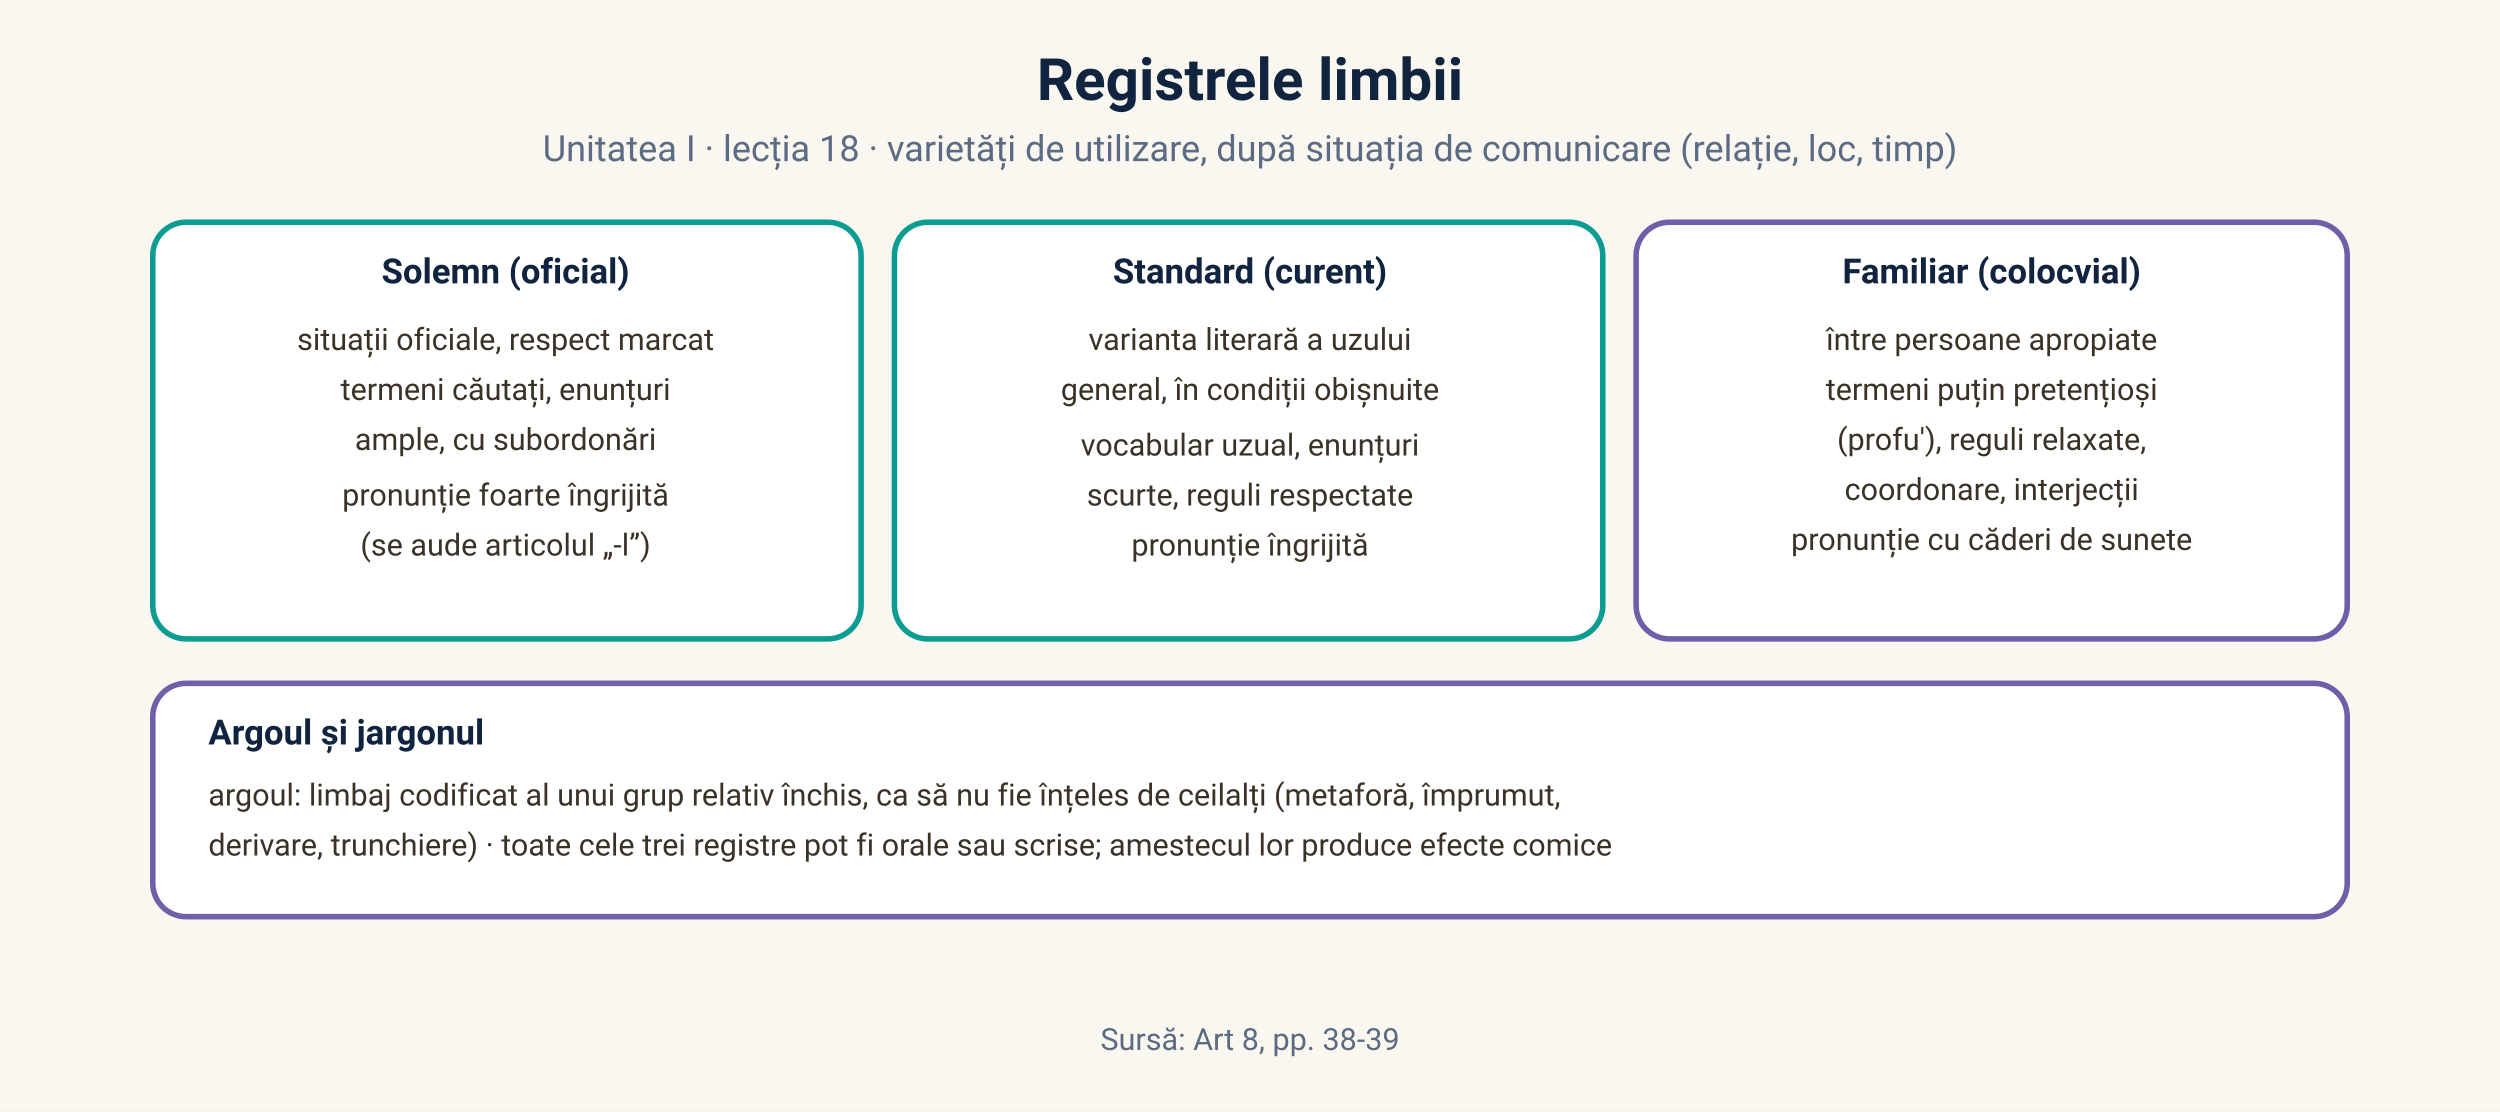
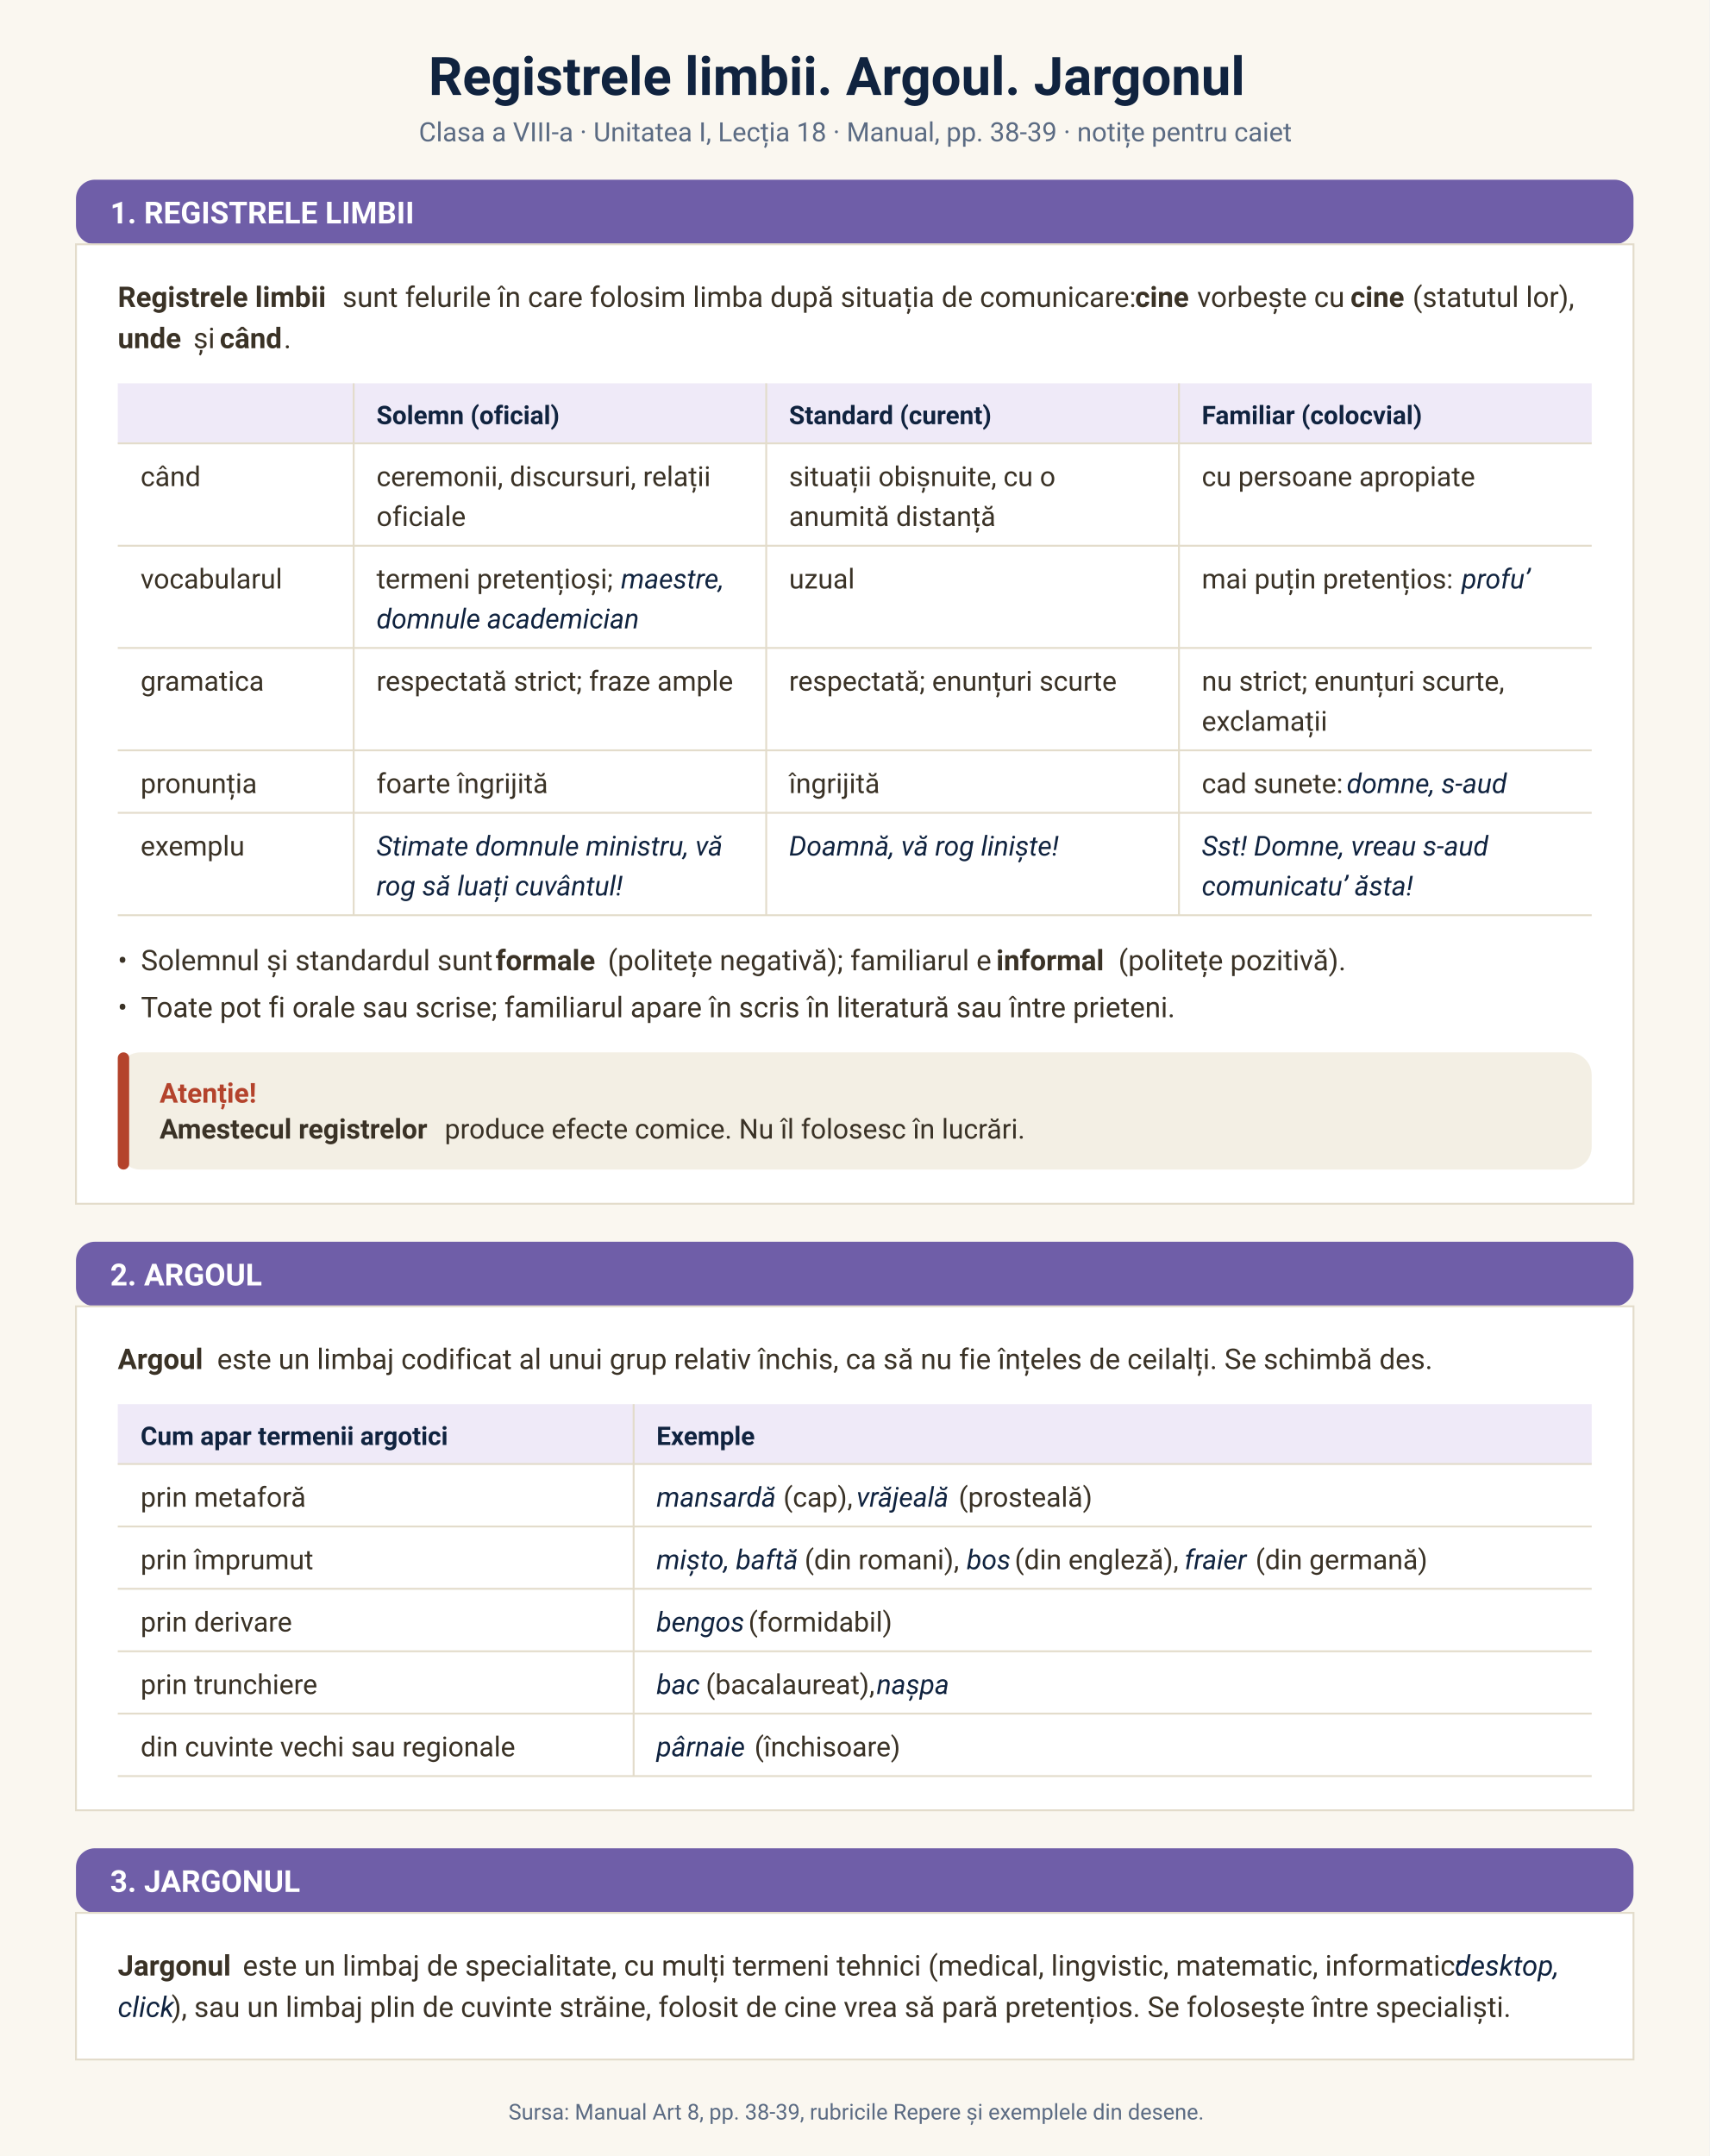
- <svg xmlns="http://www.w3.org/2000/svg" viewBox="0 0 900 400" font-family="'Segoe UI', 'Plus Jakarta Sans', -apple-system, Roboto, sans-serif">
-   <rect width="900" height="400" fill="#faf7f0" />
-   <text x="450" y="36" text-anchor="middle" font-size="21" font-weight="700" fill="#10233f">Registrele limbii</text>
-   <text x="450" y="58" text-anchor="middle" font-size="13" fill="#5b6b83">Unitatea I · lecția 18 · varietăți de utilizare, după situația de comunicare (relație, loc, timp)</text>
-   <g font-size="11" fill="#3a3226">
-     <rect x="55" y="80" width="255" height="150" rx="12" fill="#ffffff" stroke="#0d9c92" stroke-width="2" />
-     <text x="182" y="102" text-anchor="middle" font-size="12.5" font-weight="700" fill="#10233f">Solemn (oficial)</text>
-     <text x="182" y="126" text-anchor="middle">situații oficiale, respect marcat</text>
-     <text x="182" y="144" text-anchor="middle">termeni căutați, enunțuri</text>
-     <text x="182" y="162" text-anchor="middle">ample, cu subordonări</text>
-     <text x="182" y="182" text-anchor="middle">pronunție foarte îngrijită</text>
-     <text x="182" y="200" text-anchor="middle">(se aude articolul „-l”)</text>
-     <rect x="322" y="80" width="255" height="150" rx="12" fill="#ffffff" stroke="#0d9c92" stroke-width="2" />
-     <text x="450" y="102" text-anchor="middle" font-size="12.5" font-weight="700" fill="#10233f">Standard (curent)</text>
-     <text x="450" y="126" text-anchor="middle">varianta literară a uzului</text>
-     <text x="450" y="144" text-anchor="middle">general, în condiții obișnuite</text>
-     <text x="450" y="164" text-anchor="middle">vocabular uzual, enunțuri</text>
-     <text x="450" y="182" text-anchor="middle">scurte, reguli respectate</text>
-     <text x="450" y="200" text-anchor="middle">pronunție îngrijită</text>
-     <rect x="589" y="80" width="256" height="150" rx="12" fill="#ffffff" stroke="#6f5ea8" stroke-width="2" />
-     <text x="717" y="102" text-anchor="middle" font-size="12.5" font-weight="700" fill="#10233f">Familiar (colocvial)</text>
-     <text x="717" y="126" text-anchor="middle">între persoane apropiate</text>
-     <text x="717" y="144" text-anchor="middle">termeni puțin pretențioși</text>
-     <text x="717" y="162" text-anchor="middle">(profu'), reguli relaxate,</text>
-     <text x="717" y="180" text-anchor="middle">coordonare, interjecții</text>
-     <text x="717" y="198" text-anchor="middle">pronunție cu căderi de sunete</text>
-   </g>
-   <rect x="55" y="246" width="790" height="84" rx="12" fill="#ffffff" stroke="#6f5ea8" stroke-width="2" />
-   <text x="75" y="268" font-size="12.5" font-weight="700" fill="#10233f">Argoul și jargonul</text>
-   <text font-size="11" fill="#3a3226">
-     <tspan x="75" y="290">argoul: limbaj codificat al unui grup relativ închis, ca să nu fie înțeles de ceilalți (metaforă, împrumut,</tspan>
-     <tspan x="75" y="308">derivare, trunchiere) · toate cele trei registre pot fi orale sau scrise; amestecul lor produce efecte comice</tspan>
-   </text>
-   <text x="450" y="378" text-anchor="middle" font-size="11" fill="#5b6b83">Sursă: Art 8, pp. 38-39</text>
+ <svg xmlns="http://www.w3.org/2000/svg" viewBox="0 0 900 1135" font-family="'Segoe UI', 'Plus Jakarta Sans', -apple-system, Roboto, sans-serif">
+   <rect width="900" height="1135" fill="#faf7f0" />
+   <text x="225.6" y="50.0" font-size="28" fill="#10233f" font-weight="700" textLength="449.7" lengthAdjust="spacing">Registrele limbii. Argoul. Jargonul</text>
+   <text x="220.5" y="74.4" font-size="14" fill="#5b6b83" textLength="458.9" lengthAdjust="spacing">Clasa a VIII-a · Unitatea I, Lecția 18 · Manual, pp. 38-39 · notițe pentru caiet</text>
+   <rect x="40" y="94.6" width="820" height="34" rx="10" fill="#6f5ea8" />
+   <text x="58" y="117.6" font-size="16" font-weight="700" fill="#ffffff">1. REGISTRELE LIMBII</text>
+   <rect x="40" y="128.6" width="820" height="505.1" fill="#ffffff" stroke="#e3dccb" />
+   <text x="62.0" y="161.6" font-size="15" fill="#3a3226" font-weight="700" textLength="114.3" lengthAdjust="spacing">Registrele limbii</text>
+   <text x="180.3" y="161.6" font-size="15" fill="#3a3226" textLength="413.2" lengthAdjust="spacing">sunt felurile în care folosim limba după situația de comunicare:</text>
+   <text x="597.6" y="161.6" font-size="15" fill="#3a3226" font-weight="700" textLength="28.6" lengthAdjust="spacing">cine</text>
+   <text x="630.3" y="161.6" font-size="15" fill="#3a3226" textLength="76.6" lengthAdjust="spacing">vorbește cu</text>
+   <text x="711.0" y="161.6" font-size="15" fill="#3a3226" font-weight="700" textLength="28.6" lengthAdjust="spacing">cine</text>
+   <text x="743.7" y="161.6" font-size="15" fill="#3a3226" textLength="84.0" lengthAdjust="spacing">(statutul lor),</text>
+   <text x="62.0" y="183.3" font-size="15" fill="#3a3226" font-weight="700" textLength="35.7" lengthAdjust="spacing">unde</text>
+   <text x="101.8" y="183.3" font-size="15" fill="#3a3226" textLength="9.9" lengthAdjust="spacing">și</text>
+   <text x="115.7" y="183.3" font-size="15" fill="#3a3226" font-weight="700" textLength="33.8" lengthAdjust="spacing">când</text>
+   <text x="149.4" y="183.3" font-size="15" fill="#3a3226" textLength="3.3" lengthAdjust="spacing">.</text>
+   <rect x="62.0" y="201.8" width="776.0" height="31.6" fill="#efeaf8" />
+   <text x="198.2" y="223.3" font-size="13.5" fill="#10233f" font-weight="700" textLength="99.8" lengthAdjust="spacing">Solemn (oficial)</text>
+   <text x="415.4" y="223.3" font-size="13.5" fill="#10233f" font-weight="700" textLength="112.5" lengthAdjust="spacing">Standard (curent)</text>
+   <text x="632.7" y="223.3" font-size="13.5" fill="#10233f" font-weight="700" textLength="119.9" lengthAdjust="spacing">Familiar (colocvial)</text>
+   <line x1="62.0" y1="233.4" x2="838.0" y2="233.4" stroke="#e3dccb" />
+   <text x="74.0" y="255.9" font-size="14.5" fill="#3a3226" textLength="30.9" lengthAdjust="spacing">când</text>
+   <text x="198.2" y="255.9" font-size="14.5" fill="#3a3226" textLength="173.7" lengthAdjust="spacing">ceremonii, discursuri, relații</text>
+   <text x="198.2" y="276.9" font-size="14.5" fill="#3a3226" textLength="45.1" lengthAdjust="spacing">oficiale</text>
+   <text x="415.4" y="255.9" font-size="14.5" fill="#3a3226" textLength="139.6" lengthAdjust="spacing">situații obișnuite, cu o</text>
+   <text x="415.4" y="276.9" font-size="14.5" fill="#3a3226" textLength="107.2" lengthAdjust="spacing">anumită distanță</text>
+   <text x="632.7" y="255.9" font-size="14.5" fill="#3a3226" textLength="143.3" lengthAdjust="spacing">cu persoane apropiate</text>
+   <line x1="62.0" y1="287.3" x2="838.0" y2="287.3" stroke="#e3dccb" />
+   <text x="74.0" y="309.8" font-size="14.5" fill="#3a3226" textLength="74.1" lengthAdjust="spacing">vocabularul</text>
+   <text x="198.2" y="309.8" font-size="14.5" fill="#3a3226" textLength="124.8" lengthAdjust="spacing">termeni pretențioși;</text>
+   <text x="326.9" y="309.8" font-size="14.5" fill="#10233f" font-style="italic" textLength="53.4" lengthAdjust="spacing">maestre,</text>
+   <text x="198.2" y="330.8" font-size="14.5" fill="#10233f" font-style="italic" textLength="138.5" lengthAdjust="spacing">domnule academician</text>
+   <text x="415.4" y="309.8" font-size="14.5" fill="#3a3226" textLength="33.9" lengthAdjust="spacing">uzual</text>
+   <text x="632.7" y="309.8" font-size="14.5" fill="#3a3226" textLength="132.8" lengthAdjust="spacing">mai puțin pretențios:</text>
+   <text x="769.5" y="309.8" font-size="14.5" fill="#10233f" font-style="italic" textLength="36.4" lengthAdjust="spacing">profu’</text>
+   <line x1="62.0" y1="341.1" x2="838.0" y2="341.1" stroke="#e3dccb" />
+   <text x="74.0" y="363.6" font-size="14.5" fill="#3a3226" textLength="63.4" lengthAdjust="spacing">gramatica</text>
+   <text x="198.2" y="363.6" font-size="14.5" fill="#3a3226" textLength="182.7" lengthAdjust="spacing">respectată strict; fraze ample</text>
+   <text x="415.4" y="363.6" font-size="14.5" fill="#3a3226" textLength="169.8" lengthAdjust="spacing">respectată; enunțuri scurte</text>
+   <text x="632.7" y="363.6" font-size="14.5" fill="#3a3226" textLength="158.5" lengthAdjust="spacing">nu strict; enunțuri scurte,</text>
+   <text x="632.7" y="384.7" font-size="14.5" fill="#3a3226" textLength="63.5" lengthAdjust="spacing">exclamații</text>
+   <line x1="62.0" y1="395.0" x2="838.0" y2="395.0" stroke="#e3dccb" />
+   <text x="74.0" y="417.5" font-size="14.5" fill="#3a3226" textLength="62.8" lengthAdjust="spacing">pronunția</text>
+   <text x="198.2" y="417.5" font-size="14.5" fill="#3a3226" textLength="90.0" lengthAdjust="spacing">foarte îngrijită</text>
+   <text x="415.4" y="417.5" font-size="14.5" fill="#3a3226" textLength="48.1" lengthAdjust="spacing">îngrijită</text>
+   <text x="632.7" y="417.5" font-size="14.5" fill="#3a3226" textLength="72.4" lengthAdjust="spacing">cad sunete:</text>
+   <text x="709.0" y="417.5" font-size="14.5" fill="#10233f" font-style="italic" textLength="85.8" lengthAdjust="spacing">domne, s-aud</text>
+   <line x1="62.0" y1="427.9" x2="838.0" y2="427.9" stroke="#e3dccb" />
+   <text x="74.0" y="450.4" font-size="14.5" fill="#3a3226" textLength="54.5" lengthAdjust="spacing">exemplu</text>
+   <text x="198.2" y="450.4" font-size="14.5" fill="#10233f" font-style="italic" textLength="184.4" lengthAdjust="spacing">Stimate domnule ministru, vă</text>
+   <text x="198.2" y="471.4" font-size="14.5" fill="#10233f" font-style="italic" textLength="132.8" lengthAdjust="spacing">rog să luați cuvântul!</text>
+   <text x="415.4" y="450.4" font-size="14.5" fill="#10233f" font-style="italic" textLength="146.4" lengthAdjust="spacing">Doamnă, vă rog liniște!</text>
+   <text x="632.7" y="450.4" font-size="14.5" fill="#10233f" font-style="italic" textLength="153.6" lengthAdjust="spacing">Sst! Domne, vreau s-aud</text>
+   <text x="632.7" y="471.4" font-size="14.5" fill="#10233f" font-style="italic" textLength="111.4" lengthAdjust="spacing">comunicatu’ ăsta!</text>
+   <line x1="62.0" y1="481.8" x2="838.0" y2="481.8" stroke="#e3dccb" />
+   <line x1="186.2" y1="201.8" x2="186.2" y2="481.8" stroke="#e3dccb" />
+   <line x1="403.4" y1="201.8" x2="403.4" y2="481.8" stroke="#e3dccb" />
+   <line x1="620.7" y1="201.8" x2="620.7" y2="481.8" stroke="#e3dccb" />
+   <text x="62.0" y="510.8" font-size="15" fill="#3a3226">•</text>
+   <text x="74.2" y="510.8" font-size="15" fill="#3a3226" textLength="182.7" lengthAdjust="spacing">Solemnul și standardul sunt</text>
+   <text x="260.9" y="510.8" font-size="15" fill="#3a3226" font-weight="700" textLength="55.0" lengthAdjust="spacing">formale</text>
+   <text x="320.0" y="510.8" font-size="15" fill="#3a3226" textLength="200.4" lengthAdjust="spacing">(politețe negativă); familiarul e</text>
+   <text x="524.5" y="510.8" font-size="15" fill="#3a3226" font-weight="700" textLength="60.3" lengthAdjust="spacing">informal</text>
+   <text x="588.8" y="510.8" font-size="15" fill="#3a3226" textLength="118.6" lengthAdjust="spacing">(politețe pozitivă).</text>
+   <text x="62.0" y="535.5" font-size="15" fill="#3a3226">•</text>
+   <text x="74.2" y="535.5" font-size="15" fill="#3a3226" textLength="537.1" lengthAdjust="spacing">Toate pot fi orale sau scrise; familiarul apare în scris în literatură sau între prieteni.</text>
+   <rect x="62.0" y="554.0" width="776.0" height="61.7" rx="12" fill="#f3efe4" />
+   <rect x="62.0" y="554.0" width="6" height="61.7" rx="3" fill="#b4432c" />
+   <text x="84.0" y="580.5" font-size="14.5" fill="#b4432c" font-weight="700" textLength="54.8" lengthAdjust="spacing">Atenție!</text>
+   <text x="84.0" y="599.4" font-size="14.5" fill="#3a3226" font-weight="700" textLength="146.2" lengthAdjust="spacing">Amestecul registrelor</text>
+   <text x="234.1" y="599.4" font-size="14.5" fill="#3a3226" textLength="299.9" lengthAdjust="spacing">produce efecte comice. Nu îl folosesc în lucrări.</text>
+   <rect x="40" y="653.7" width="820" height="34" rx="10" fill="#6f5ea8" />
+   <text x="58" y="676.7" font-size="16" font-weight="700" fill="#ffffff">2. ARGOUL</text>
+   <rect x="40" y="687.7" width="820" height="265.3" fill="#ffffff" stroke="#e3dccb" />
+   <text x="62.0" y="720.7" font-size="15" fill="#3a3226" font-weight="700" textLength="48.3" lengthAdjust="spacing">Argoul</text>
+   <text x="114.3" y="720.7" font-size="15" fill="#3a3226" textLength="629.2" lengthAdjust="spacing">este un limbaj codificat al unui grup relativ închis, ca să nu fie înțeles de ceilalți. Se schimbă des.</text>
+   <rect x="62.0" y="739.2" width="776.0" height="31.6" fill="#efeaf8" />
+   <text x="74.0" y="760.7" font-size="13.5" fill="#10233f" font-weight="700" textLength="170.8" lengthAdjust="spacing">Cum apar termenii argotici</text>
+   <text x="345.6" y="760.7" font-size="13.5" fill="#10233f" font-weight="700" textLength="53.7" lengthAdjust="spacing">Exemple</text>
+   <line x1="62.0" y1="770.7" x2="838.0" y2="770.7" stroke="#e3dccb" />
+   <text x="74.0" y="793.2" font-size="14.5" fill="#3a3226" textLength="87.1" lengthAdjust="spacing">prin metaforă</text>
+   <text x="345.6" y="793.2" font-size="14.5" fill="#10233f" font-style="italic" textLength="62.9" lengthAdjust="spacing">mansardă</text>
+   <text x="412.4" y="793.2" font-size="14.5" fill="#3a3226" textLength="34.5" lengthAdjust="spacing">(cap),</text>
+   <text x="450.9" y="793.2" font-size="14.5" fill="#10233f" font-style="italic" textLength="49.9" lengthAdjust="spacing">vrăjeală</text>
+   <text x="504.7" y="793.2" font-size="14.5" fill="#3a3226" textLength="67.7" lengthAdjust="spacing">(prosteală)</text>
+   <line x1="62.0" y1="803.6" x2="838.0" y2="803.6" stroke="#e3dccb" />
+   <text x="74.0" y="826.1" font-size="14.5" fill="#3a3226" textLength="92.8" lengthAdjust="spacing">prin împrumut</text>
+   <text x="345.6" y="826.1" font-size="14.5" fill="#10233f" font-style="italic" textLength="74.1" lengthAdjust="spacing">mișto, baftă</text>
+   <text x="423.6" y="826.1" font-size="14.5" fill="#3a3226" textLength="81.3" lengthAdjust="spacing">(din romani),</text>
+   <text x="508.9" y="826.1" font-size="14.5" fill="#10233f" font-style="italic" textLength="21.5" lengthAdjust="spacing">bos</text>
+   <text x="534.2" y="826.1" font-size="14.5" fill="#3a3226" textLength="85.4" lengthAdjust="spacing">(din engleză),</text>
+   <text x="623.6" y="826.1" font-size="14.5" fill="#10233f" font-style="italic" textLength="33.5" lengthAdjust="spacing">fraier</text>
+   <text x="661.0" y="826.1" font-size="14.5" fill="#3a3226" textLength="89.6" lengthAdjust="spacing">(din germană)</text>
+   <line x1="62.0" y1="836.4" x2="838.0" y2="836.4" stroke="#e3dccb" />
+   <text x="74.0" y="858.9" font-size="14.5" fill="#3a3226" textLength="80.9" lengthAdjust="spacing">prin derivare</text>
+   <text x="345.6" y="858.9" font-size="14.5" fill="#10233f" font-style="italic" textLength="44.5" lengthAdjust="spacing">bengos</text>
+   <text x="394.0" y="858.9" font-size="14.5" fill="#3a3226" textLength="74.2" lengthAdjust="spacing">(formidabil)</text>
+   <line x1="62.0" y1="869.3" x2="838.0" y2="869.3" stroke="#e3dccb" />
+   <text x="74.0" y="891.8" font-size="14.5" fill="#3a3226" textLength="94.4" lengthAdjust="spacing">prin trunchiere</text>
+   <text x="345.6" y="891.8" font-size="14.5" fill="#10233f" font-style="italic" textLength="22.0" lengthAdjust="spacing">bac</text>
+   <text x="371.6" y="891.8" font-size="14.5" fill="#3a3226" textLength="86.0" lengthAdjust="spacing">(bacalaureat),</text>
+   <text x="461.5" y="891.8" font-size="14.5" fill="#10233f" font-style="italic" textLength="37.4" lengthAdjust="spacing">nașpa</text>
+   <line x1="62.0" y1="902.1" x2="838.0" y2="902.1" stroke="#e3dccb" />
+   <text x="74.0" y="924.6" font-size="14.5" fill="#3a3226" textLength="196.6" lengthAdjust="spacing">din cuvinte vechi sau regionale</text>
+   <text x="345.6" y="924.6" font-size="14.5" fill="#10233f" font-style="italic" textLength="47.7" lengthAdjust="spacing">pârnaie</text>
+   <text x="397.2" y="924.6" font-size="14.5" fill="#3a3226" textLength="73.5" lengthAdjust="spacing">(închisoare)</text>
+   <line x1="62.0" y1="935.0" x2="838.0" y2="935.0" stroke="#e3dccb" />
+   <line x1="333.6" y1="739.2" x2="333.6" y2="935.0" stroke="#e3dccb" />
+   <rect x="40" y="973.0" width="820" height="34" rx="10" fill="#6f5ea8" />
+   <text x="58" y="996.0" font-size="16" font-weight="700" fill="#ffffff">3. JARGONUL</text>
+   <rect x="40" y="1007.0" width="820" height="77.2" fill="#ffffff" stroke="#e3dccb" />
+   <text x="62.0" y="1040.0" font-size="15" fill="#3a3226" font-weight="700" textLength="61.8" lengthAdjust="spacing">Jargonul</text>
+   <text x="127.8" y="1040.0" font-size="15" fill="#3a3226" textLength="634.0" lengthAdjust="spacing">este un limbaj de specialitate, cu mulți termeni tehnici (medical, lingvistic, matematic, informatic:</text>
+   <text x="765.9" y="1040.0" font-size="15" fill="#10233f" font-style="italic" textLength="53.1" lengthAdjust="spacing">desktop,</text>
+   <text x="62.0" y="1061.8" font-size="15" fill="#10233f" font-style="italic" textLength="28.4" lengthAdjust="spacing">click</text>
+   <text x="90.3" y="1061.8" font-size="15" fill="#3a3226" textLength="695.1" lengthAdjust="spacing">), sau un limbaj plin de cuvinte străine, folosit de cine vrea să pară pretențios. Se folosește între specialiști.</text>
+   <text x="267.7" y="1115.8" font-size="11.5" fill="#5b6b83" textLength="364.5" lengthAdjust="spacing">Sursa: Manual Art 8, pp. 38-39, rubricile Repere și exemplele din desene.</text>
</svg>
